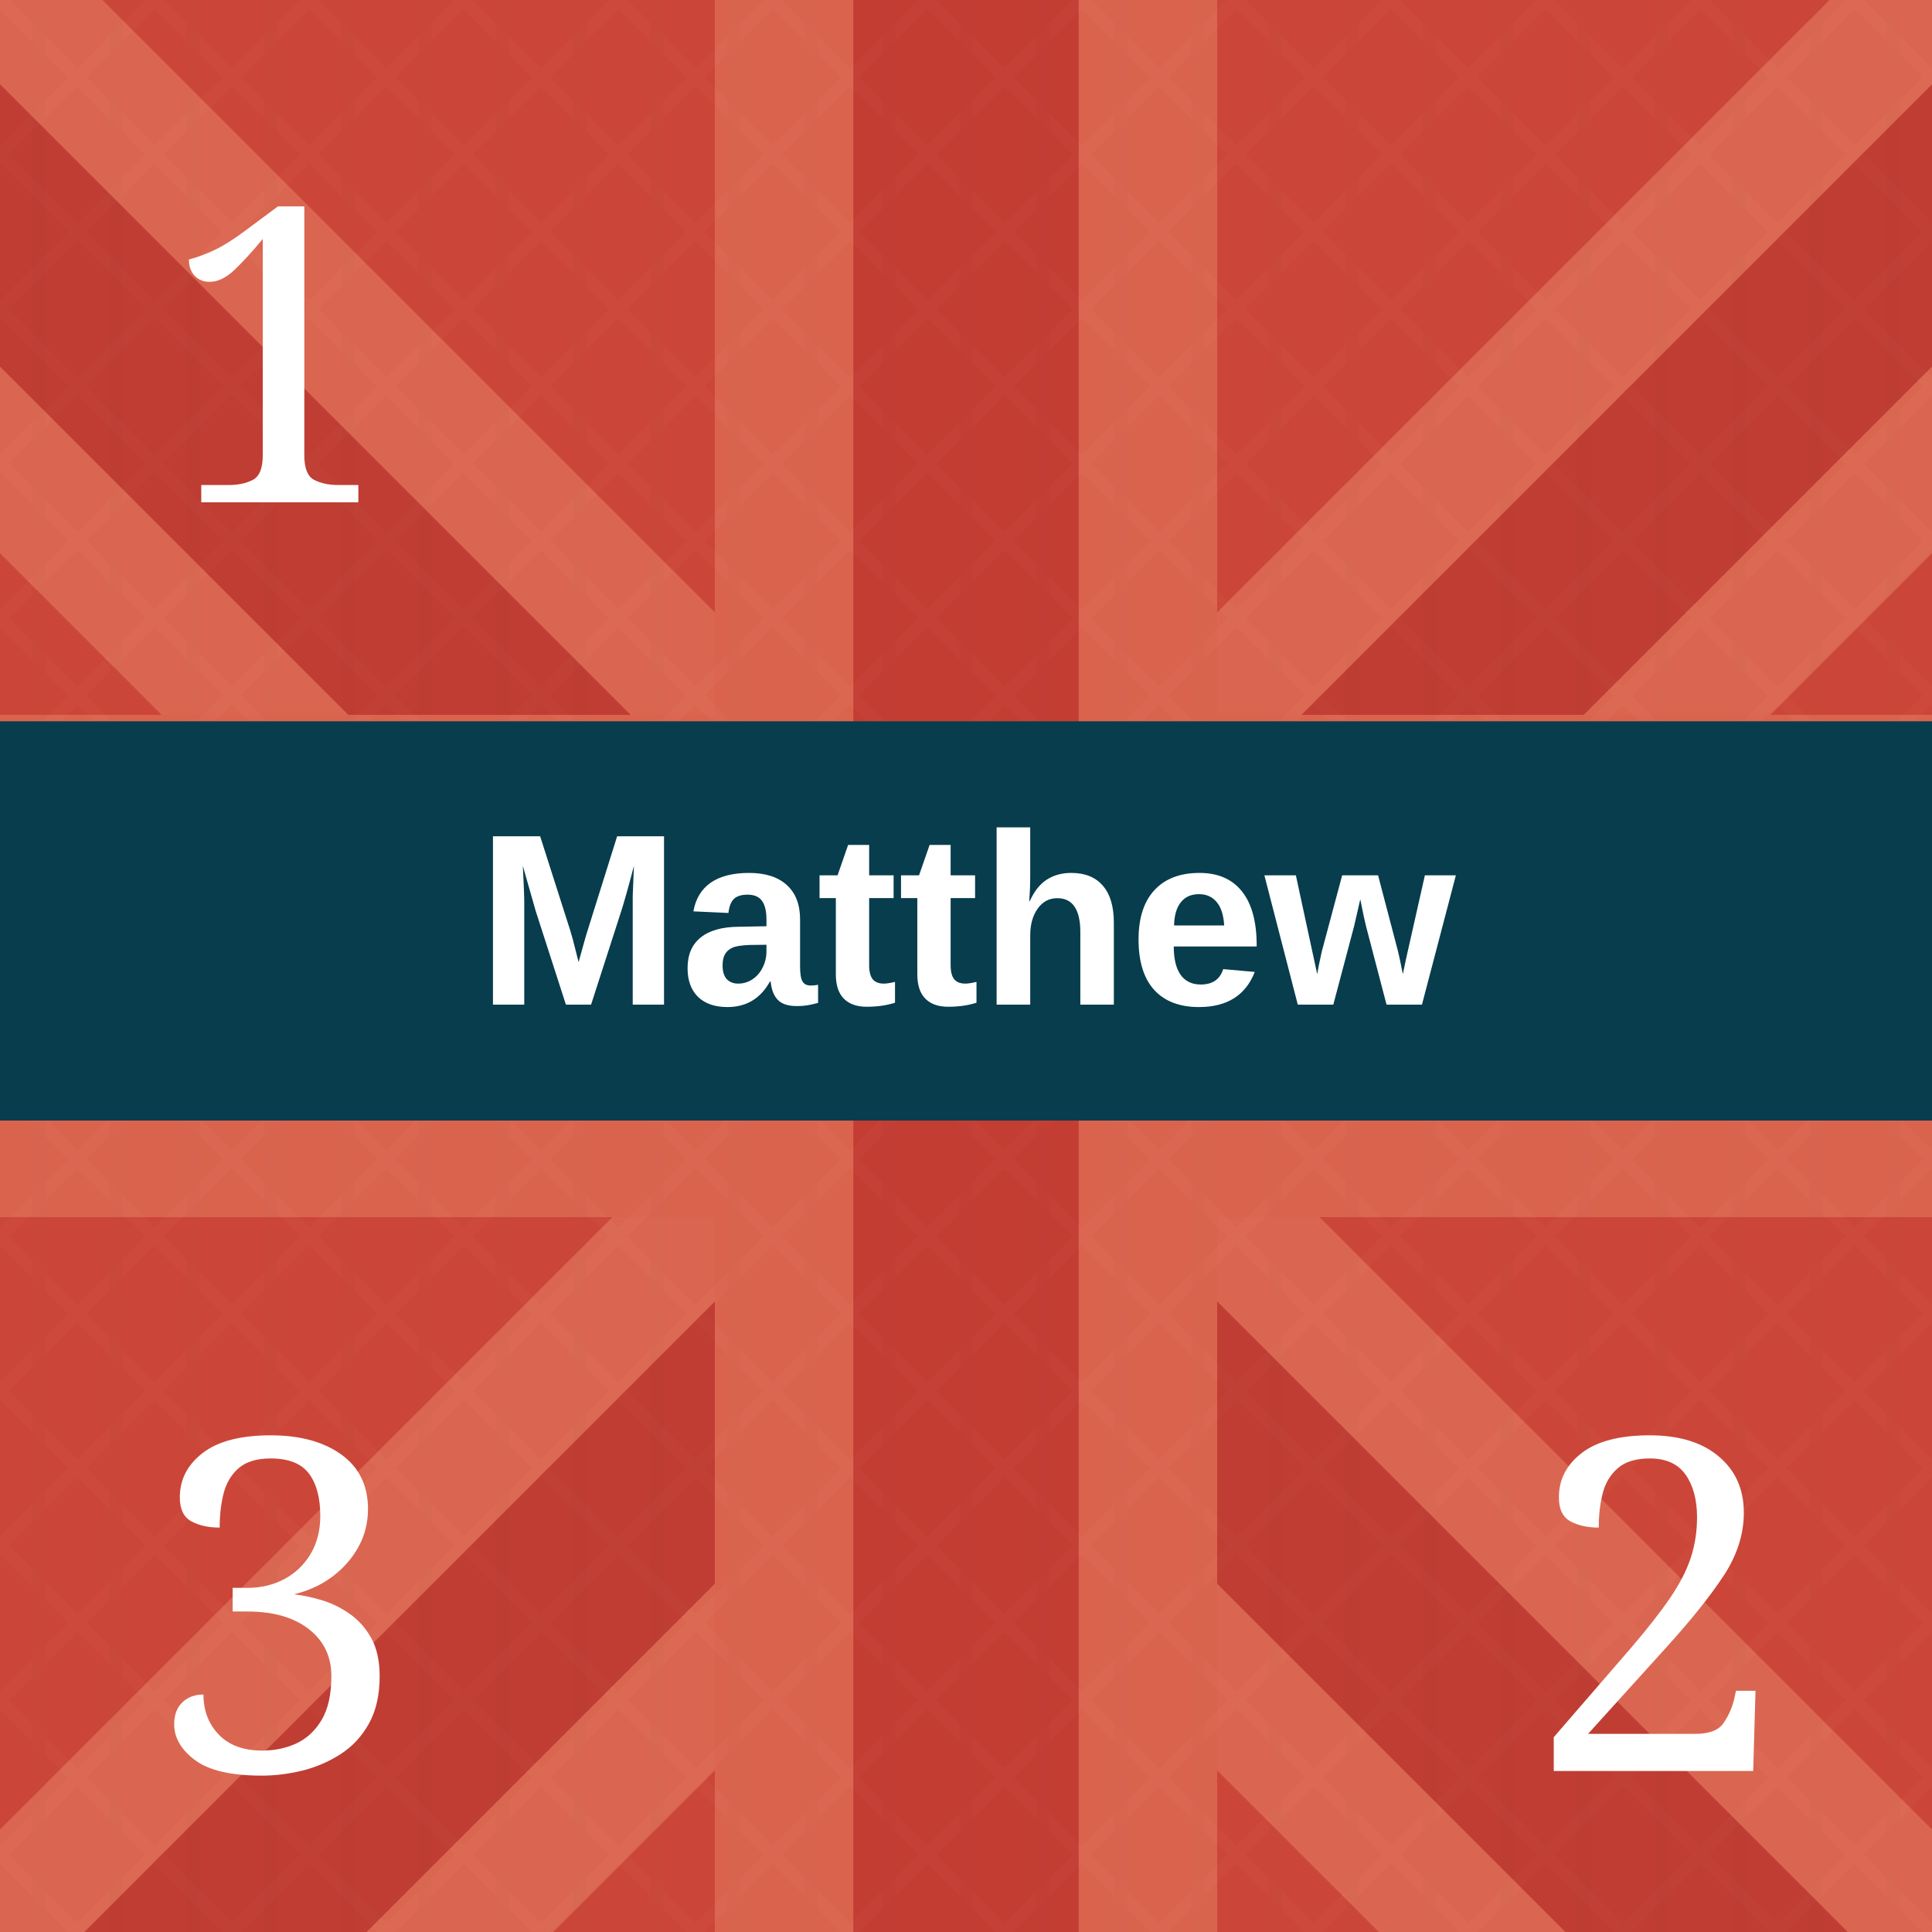
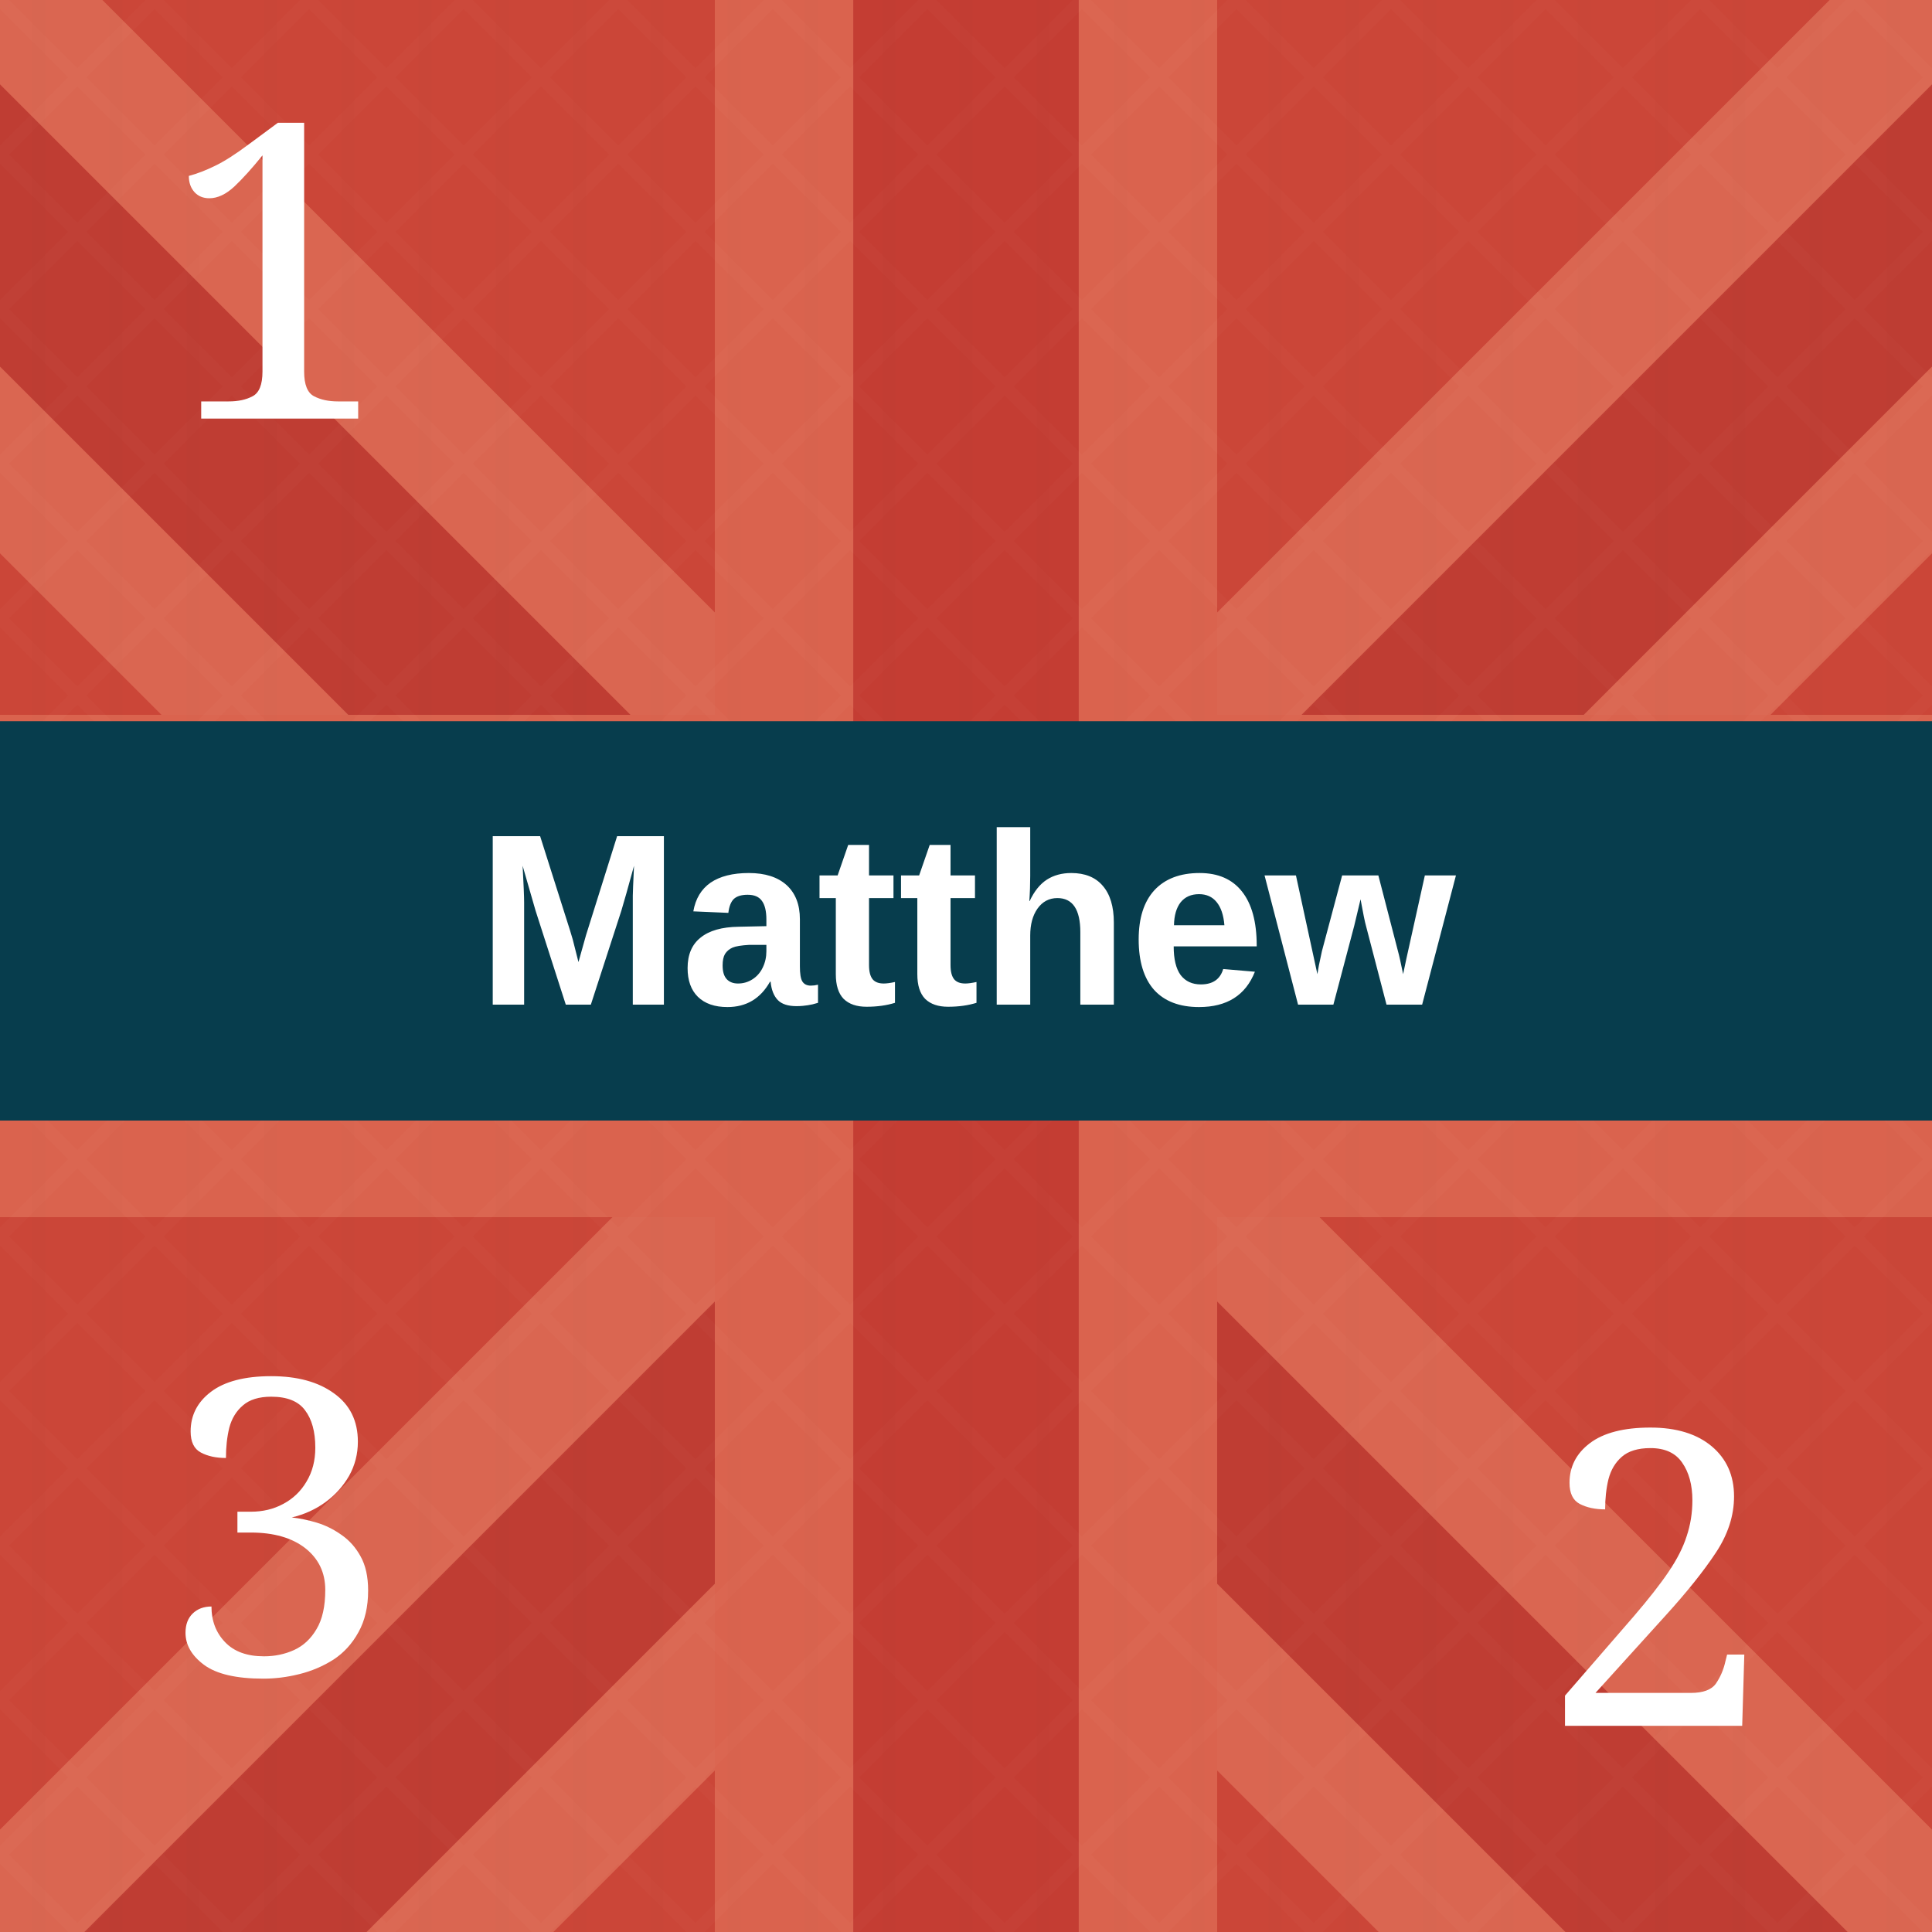
- <svg xmlns="http://www.w3.org/2000/svg" viewBox="0 0 300 300" role="img" aria-labelledby="title desc">
+ <svg xmlns="http://www.w3.org/2000/svg" viewBox="0 0 100 100" role="img" aria-labelledby="title desc">
  <defs>
-     <pattern id="blueTexture" width="18" height="18" patternUnits="userSpaceOnUse">
-       <rect width="18" height="18" fill="#083d4c" />
-       <path d="M0 3H18 M0 12H18" stroke="#b7d0c6" stroke-opacity=".11" stroke-width="1" />
-       <path d="M5 0V18 M14 0V18" stroke="#d3e0d2" stroke-opacity=".08" stroke-width="1" />
+     <pattern id="blueTexture" width="6" height="6" patternUnits="userSpaceOnUse">
+       <rect width="6" height="6" fill="#083d4c" />
+       <path d="M0 1H6 M0 4H6" stroke="#b7d0c6" stroke-opacity=".11" stroke-width="0.33" />
+       <path d="M1.67 0V6 M4.67 0V6" stroke="#d3e0d2" stroke-opacity=".08" stroke-width="0.33" />
    </pattern>
-     <pattern id="redTexture" width="24" height="24" patternUnits="userSpaceOnUse">
-       <rect width="24" height="24" fill="#d94234" />
-       <path d="M0 0L24 24M24 0L0 24" stroke="#ffc0a4" stroke-opacity=".14" stroke-width="2" />
-       <path d="M6 0V24M18 0V24" stroke="#831e22" stroke-opacity=".14" stroke-width="2" />
+     <pattern id="redTexture" width="8" height="8" patternUnits="userSpaceOnUse">
+       <rect width="8" height="8" fill="#d94234" />
+       <path d="M0 0L8 8M8 0L0 8" stroke="#ffc0a4" stroke-opacity=".14" stroke-width="0.67" />
+       <path d="M2 0V8M6 0V8" stroke="#831e22" stroke-opacity=".14" stroke-width="0.67" />
    </pattern>
-     <pattern id="blackTexture" width="12" height="12" patternUnits="userSpaceOnUse" patternTransform="rotate(35)">
-       <rect width="12" height="12" fill="#101214" />
-       <path d="M0 2H12" stroke="#6a6a6a" stroke-opacity=".35" stroke-width="1" />
+     <pattern id="blackTexture" width="4" height="4" patternUnits="userSpaceOnUse" patternTransform="rotate(35)">
+       <rect width="4" height="4" fill="#101214" />
+       <path d="M0 0.67H4" stroke="#6a6a6a" stroke-opacity=".35" stroke-width="0.33" />
    </pattern>
    <filter id="shadow" x="-15%" y="-15%" width="130%" height="130%">
-       <feDropShadow dx="0" dy="2" stdDeviation="2" flood-opacity=".38" />
+       <feDropShadow dx="0" dy="0.67" stdDeviation="0.67" flood-opacity=".38" />
    </filter>
  </defs>
-   <rect width="300" height="300" fill="#c84739" />
+   <rect width="100" height="100" fill="#c84739" />
  <g opacity=".42">
-     <path d="M-35 0L300 335M335 0L0 335" stroke="#f4a17f" stroke-width="72" />
-     <path d="M-35 0L300 335M335 0L0 335" stroke="#a82f2b" stroke-width="31" />
-     <path d="M150 0V300M0 150H300" stroke="#f29a78" stroke-width="78" />
-     <path d="M150 0V300M0 150H300" stroke="#b52f2c" stroke-width="35" />
+     <path d="M-11.67 0L100 111.67M111.67 0L0 111.67" stroke="#f4a17f" stroke-width="24" />
+     <path d="M-11.67 0L100 111.67M111.67 0L0 111.67" stroke="#a82f2b" stroke-width="10.33" />
+     <path d="M50 0V100M0 50H100" stroke="#f29a78" stroke-width="26" />
+     <path d="M50 0V100M0 50H100" stroke="#b52f2c" stroke-width="11.67" />
  </g>
-   <rect width="300" height="300" fill="url(#redTexture)" opacity=".16" />
-   <text x="43" y="78" fill="#fff" font-family="Georgia, serif" font-size="64" text-anchor="middle">1</text>
-   <rect y="112" width="300" height="62" fill="#073d4d" />
-   <text x="150" y="156" fill="#fff" font-family="Arial, sans-serif" font-size="38" font-weight="bold" text-anchor="middle">Matthew</text>
-   <text x="43" y="275" fill="#fff" font-family="Georgia, serif" font-size="72" text-anchor="middle">3</text>
-   <text x="257" y="275" fill="#fff" font-family="Georgia, serif" font-size="72" text-anchor="middle">2</text>
+   <rect width="100" height="100" fill="url(#redTexture)" opacity=".16" />
+   <text x="14.33" y="21.67" fill="#fff" font-family="Georgia, serif" font-size="21.33" text-anchor="middle">1</text>
+   <rect y="37.33" width="100" height="20.67" fill="#073d4d" />
+   <text x="50" y="52" fill="#fff" font-family="Arial, sans-serif" font-size="12.67" font-weight="bold" text-anchor="middle">Matthew</text>
+   <text x="14.33" y="86.67" fill="#fff" font-family="Georgia, serif" font-size="21.33" text-anchor="middle">3</text>
+   <text x="85.67" y="89.33" fill="#fff" font-family="Georgia, serif" font-size="21.33" text-anchor="middle">2</text>
</svg>
